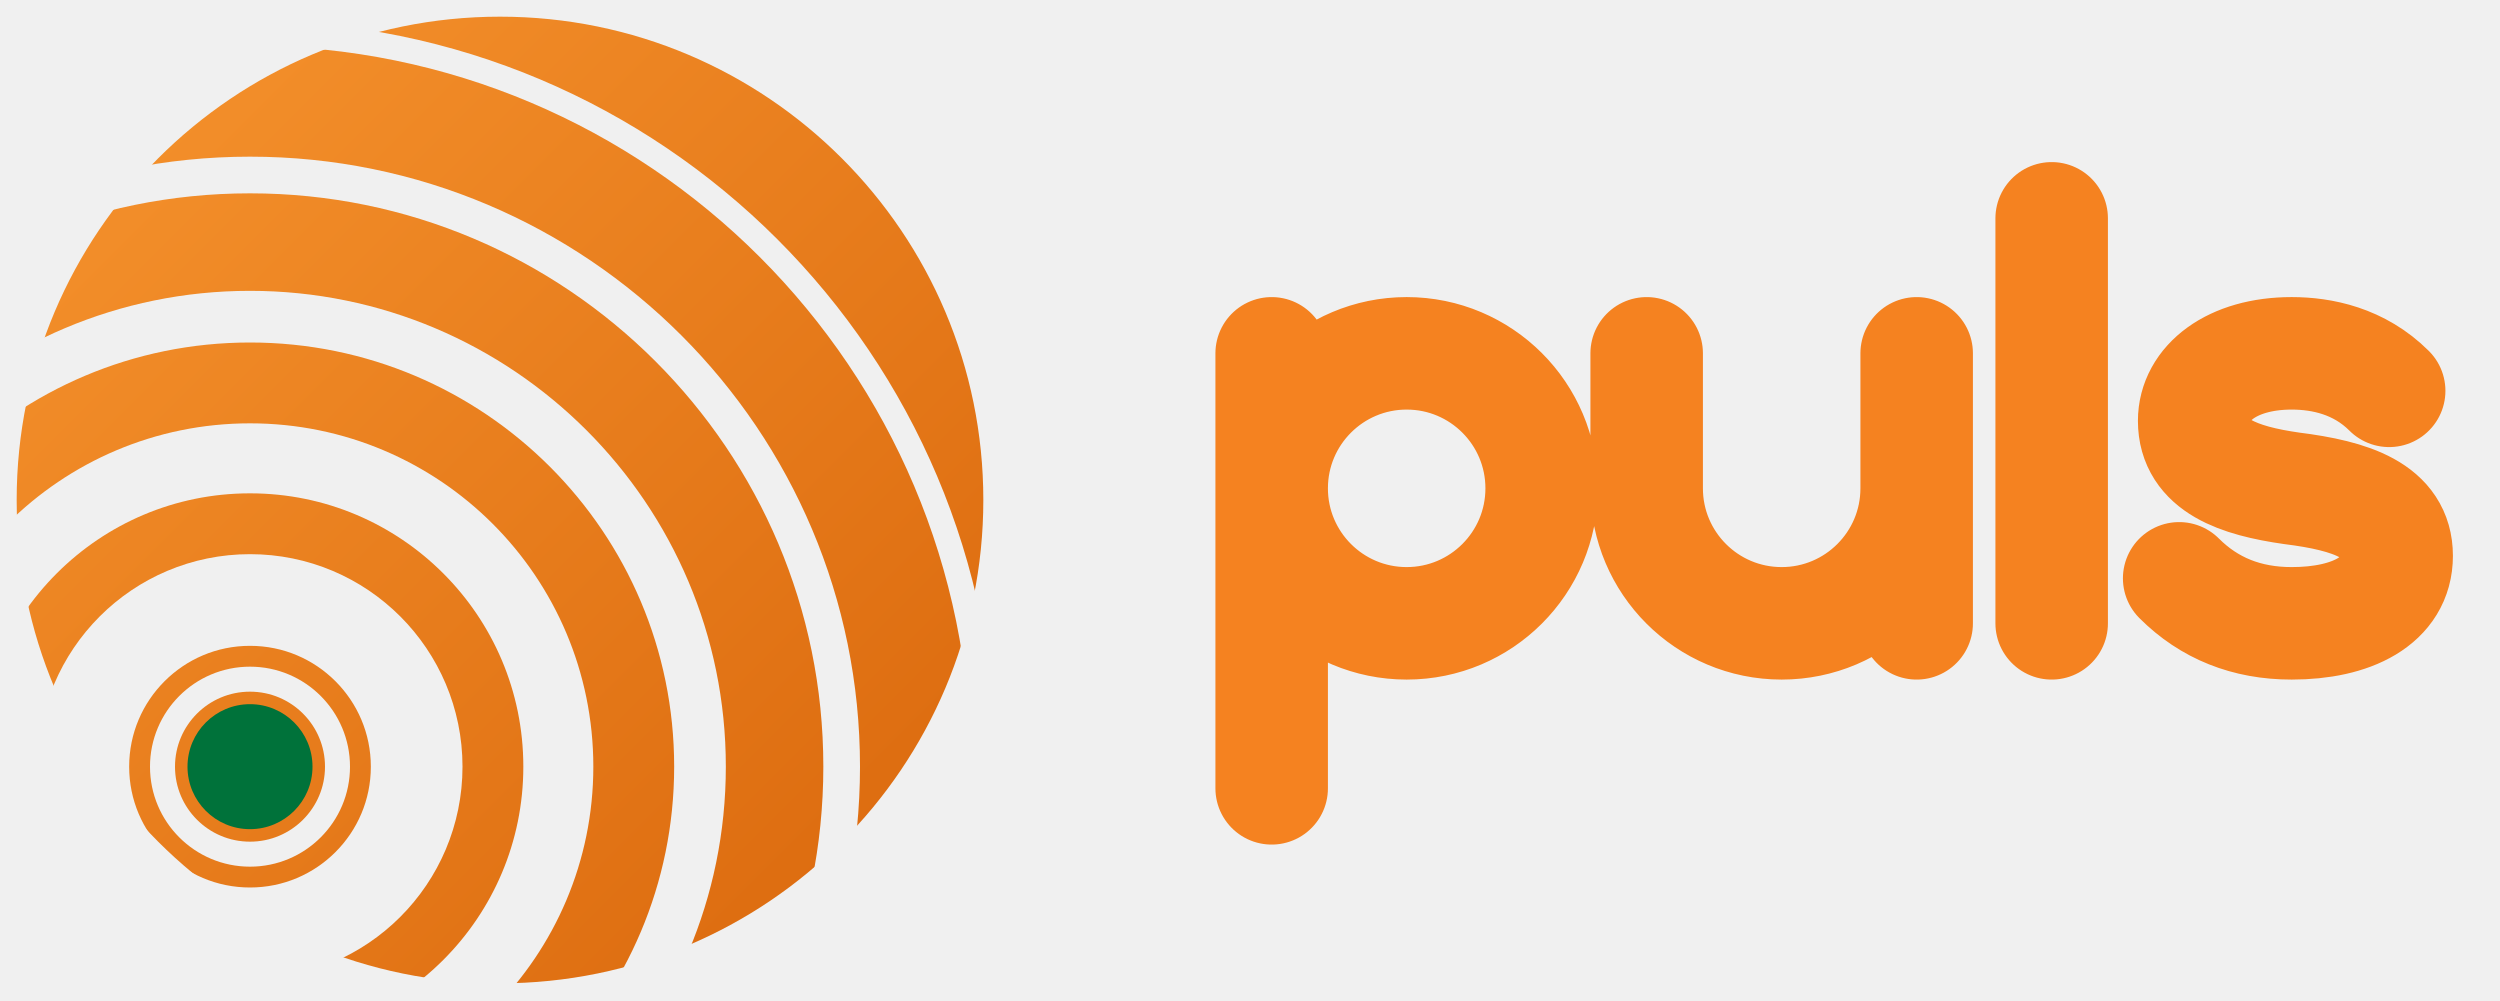
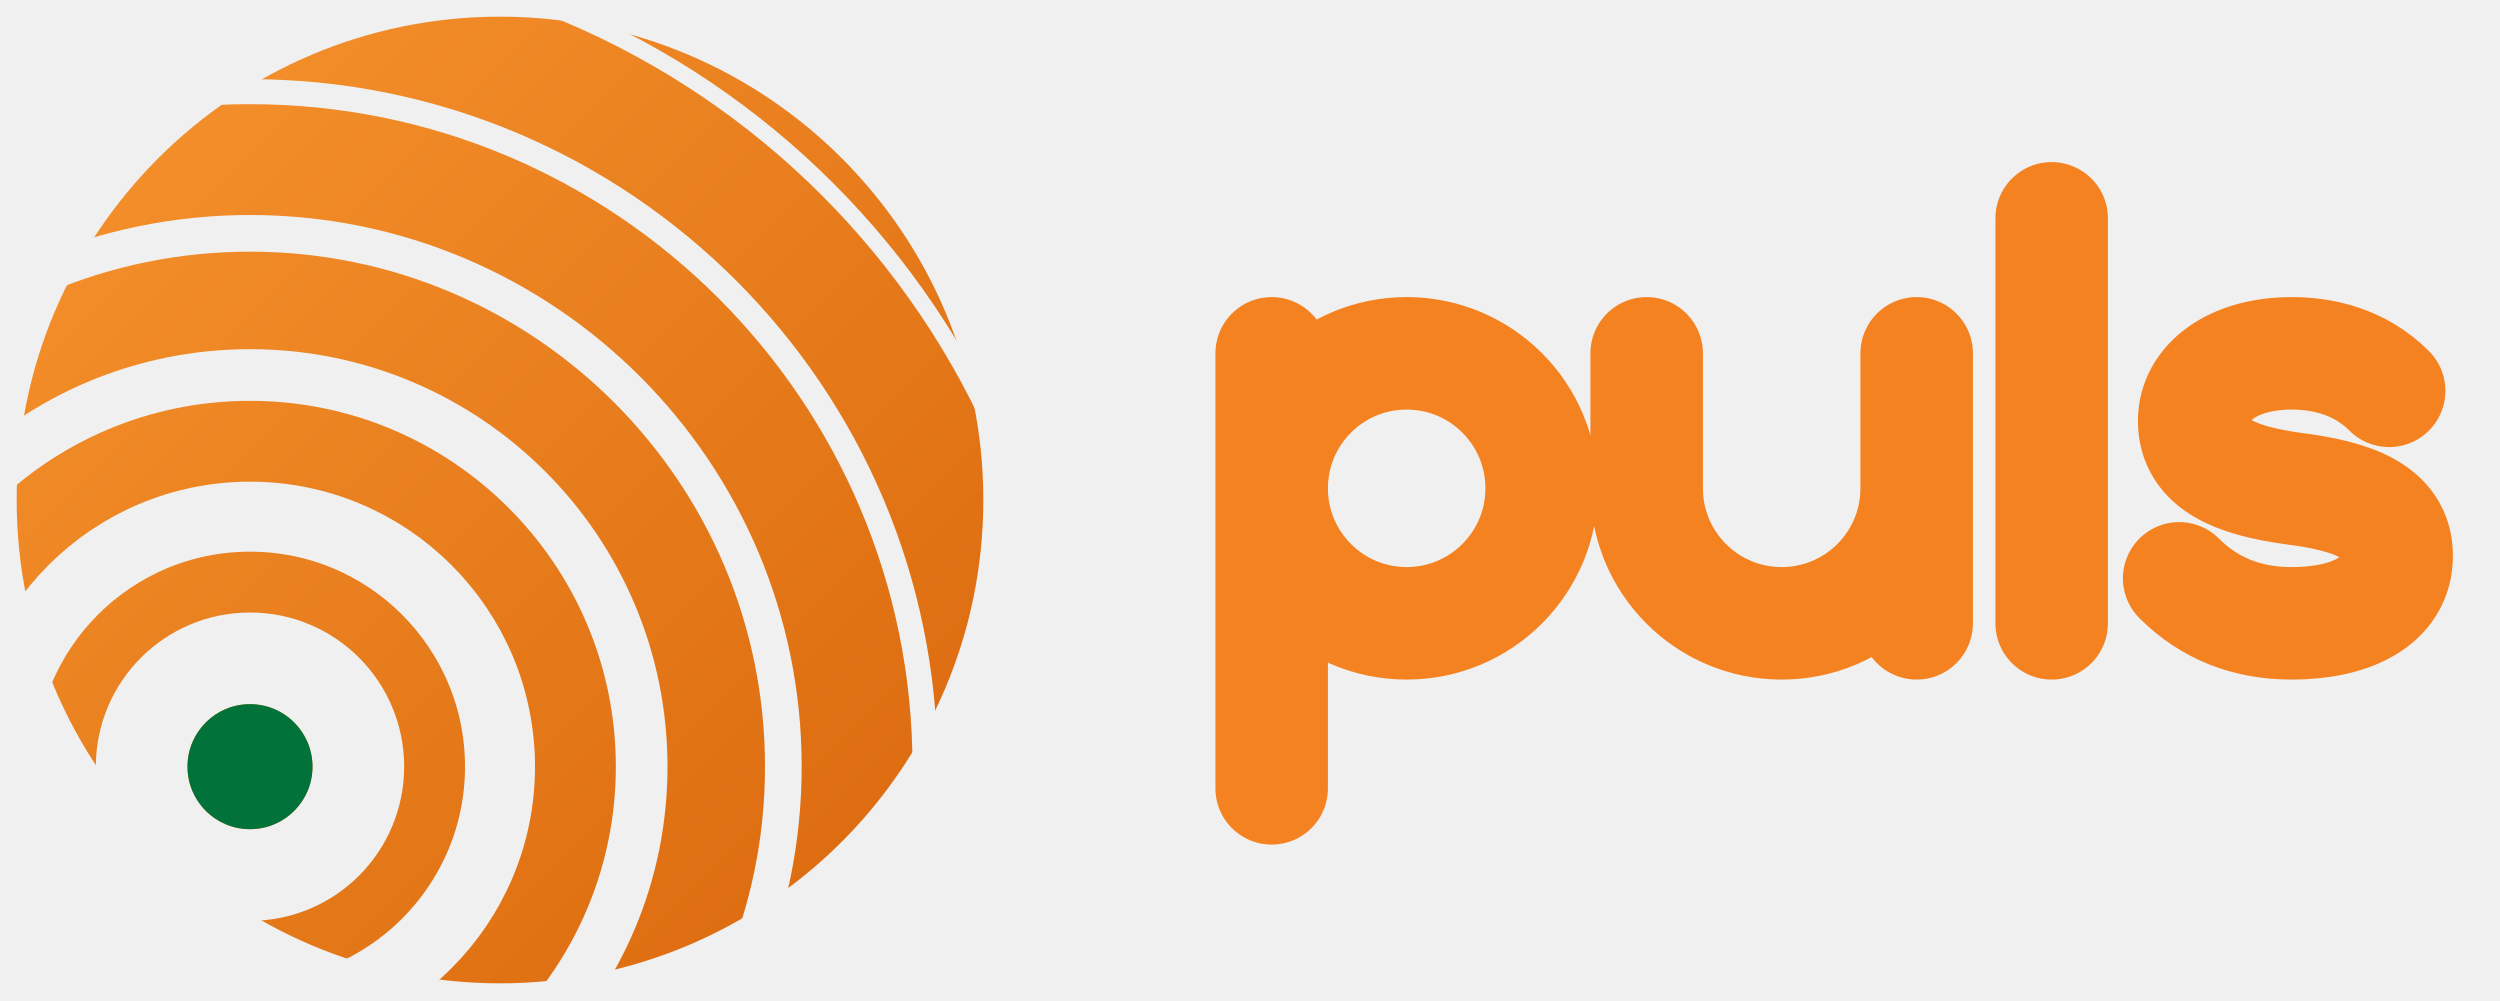
<svg xmlns="http://www.w3.org/2000/svg" viewBox="0 0 300 120" role="img" aria-label="Puls">
  <defs>
    <linearGradient id="bg" x1="0" y1="0" x2="1" y2="1">
      <stop offset="0" stop-color="#f7952f" />
      <stop offset="1" stop-color="#d9660b" />
    </linearGradient>
    <mask id="cut" maskUnits="userSpaceOnUse" x="0" y="0" width="120" height="120">
      <circle cx="60" cy="60" r="58" fill="#fff" />
-       <circle cx="30" cy="92" r="20" fill="none" stroke="#000" stroke-width="11" />
-       <circle cx="30" cy="92" r="37" fill="none" stroke="#000" stroke-width="8.4" />
-       <circle cx="30" cy="92" r="54" fill="none" stroke="#000" stroke-width="6.2" />
-       <circle cx="30" cy="92" r="71" fill="none" stroke="#000" stroke-width="4.4" />
-       <circle cx="30" cy="92" r="88" fill="none" stroke="#000" stroke-width="3" />
-       <circle cx="30" cy="92" r="105" fill="none" stroke="#000" stroke-width="2" />
-       <circle cx="30" cy="92" r="10.5" fill="none" stroke="#000" stroke-width="3" />
+       <circle cx="30" cy="92" r="13" fill="none" stroke="#000" stroke-width="11" />
+       <circle cx="30" cy="92" r="30" fill="none" stroke="#000" stroke-width="8.4" />
+       <circle cx="30" cy="92" r="47" fill="none" stroke="#000" stroke-width="6.2" />
+       <circle cx="30" cy="92" r="64" fill="none" stroke="#000" stroke-width="4.4" />
+       <circle cx="30" cy="92" r="81" fill="none" stroke="#000" stroke-width="3" />
+       <circle cx="30" cy="92" r="98" fill="none" stroke="#000" stroke-width="2" />
    </mask>
  </defs>
  <rect width="120" height="120" fill="url(#bg)" mask="url(#cut)" />
  <circle class="puls-source" cx="30" cy="92" r="7.5" fill="#00723a" />
  <g transform="translate(140 19) scale(.9)">
    <path d="M14 26V84M14 44a18 18 0 1 0 36 0a18 18 0 1 0-36 0M64 26v18a18 18 0 0 0 36 0M100 26v36M118 8v54M163 31c-4-4-9-5-13-5c-8 0-13 4-13 9c0 6 6 8 13 9c8 1 14 3 14 9c0 6-6 9-14 9c-6 0-11-2-15-6" fill="none" stroke="#f58220" stroke-width="15" stroke-linecap="round" stroke-linejoin="round" />
  </g>
</svg>
